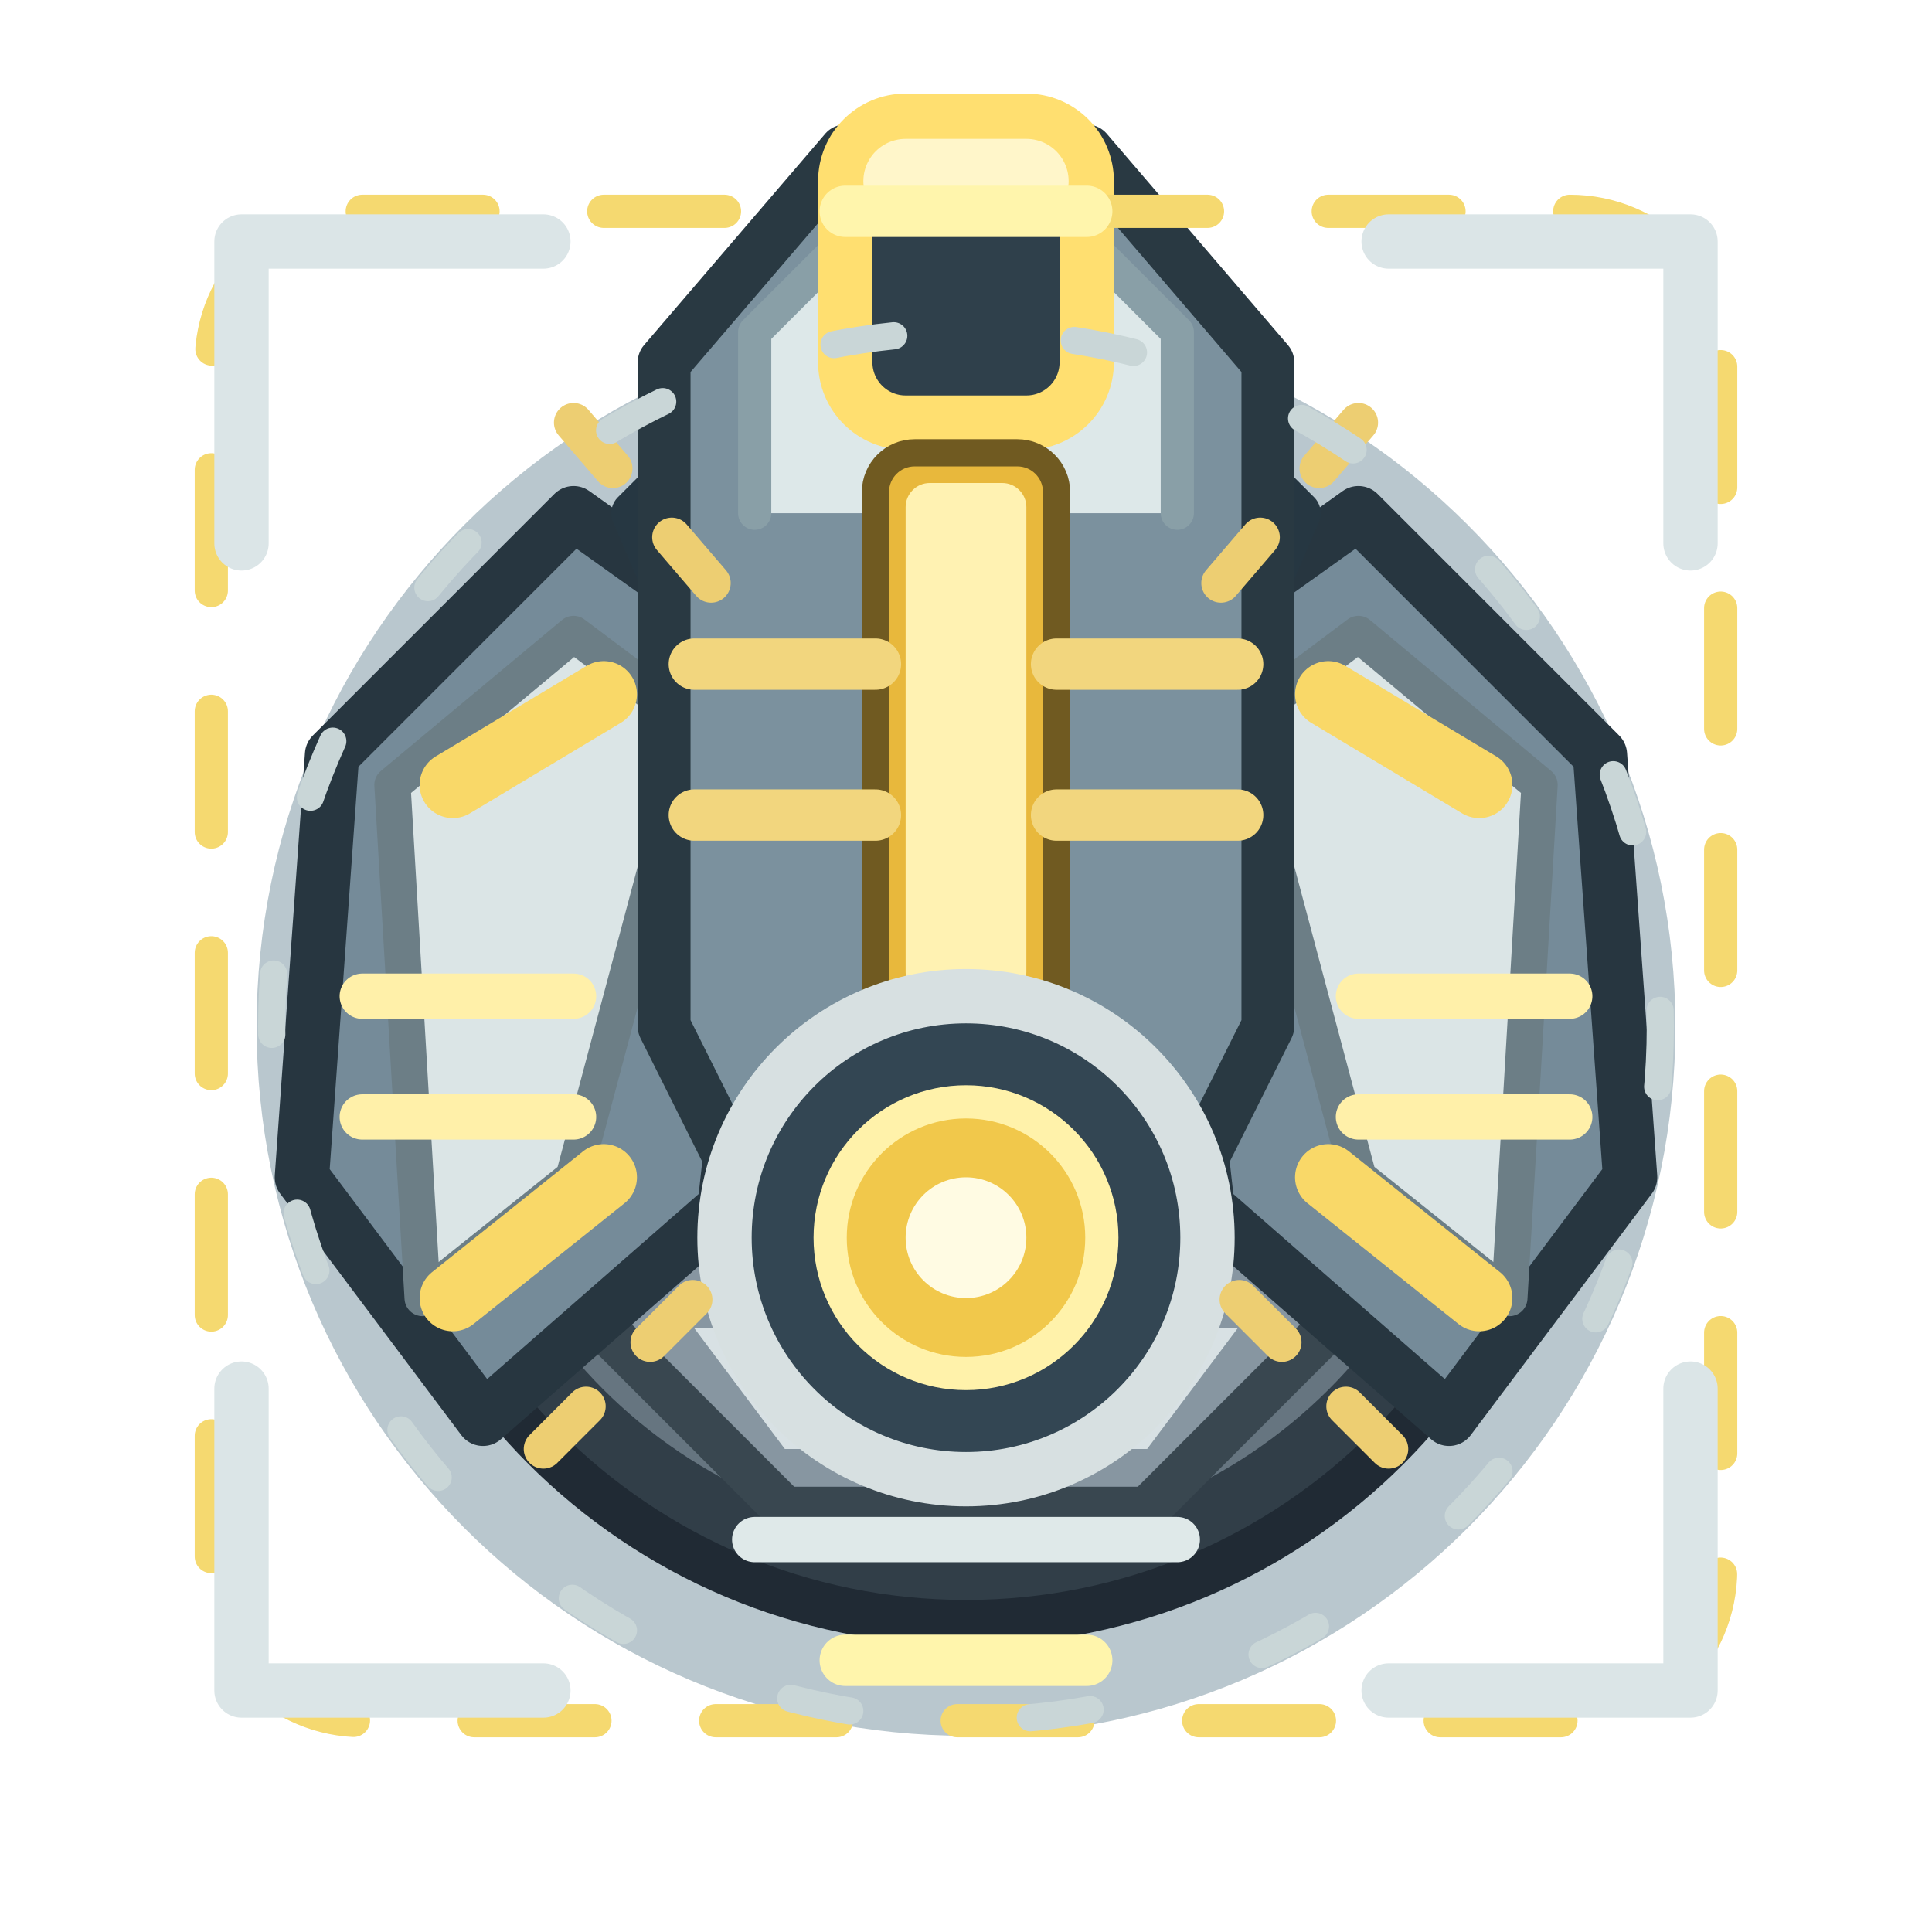
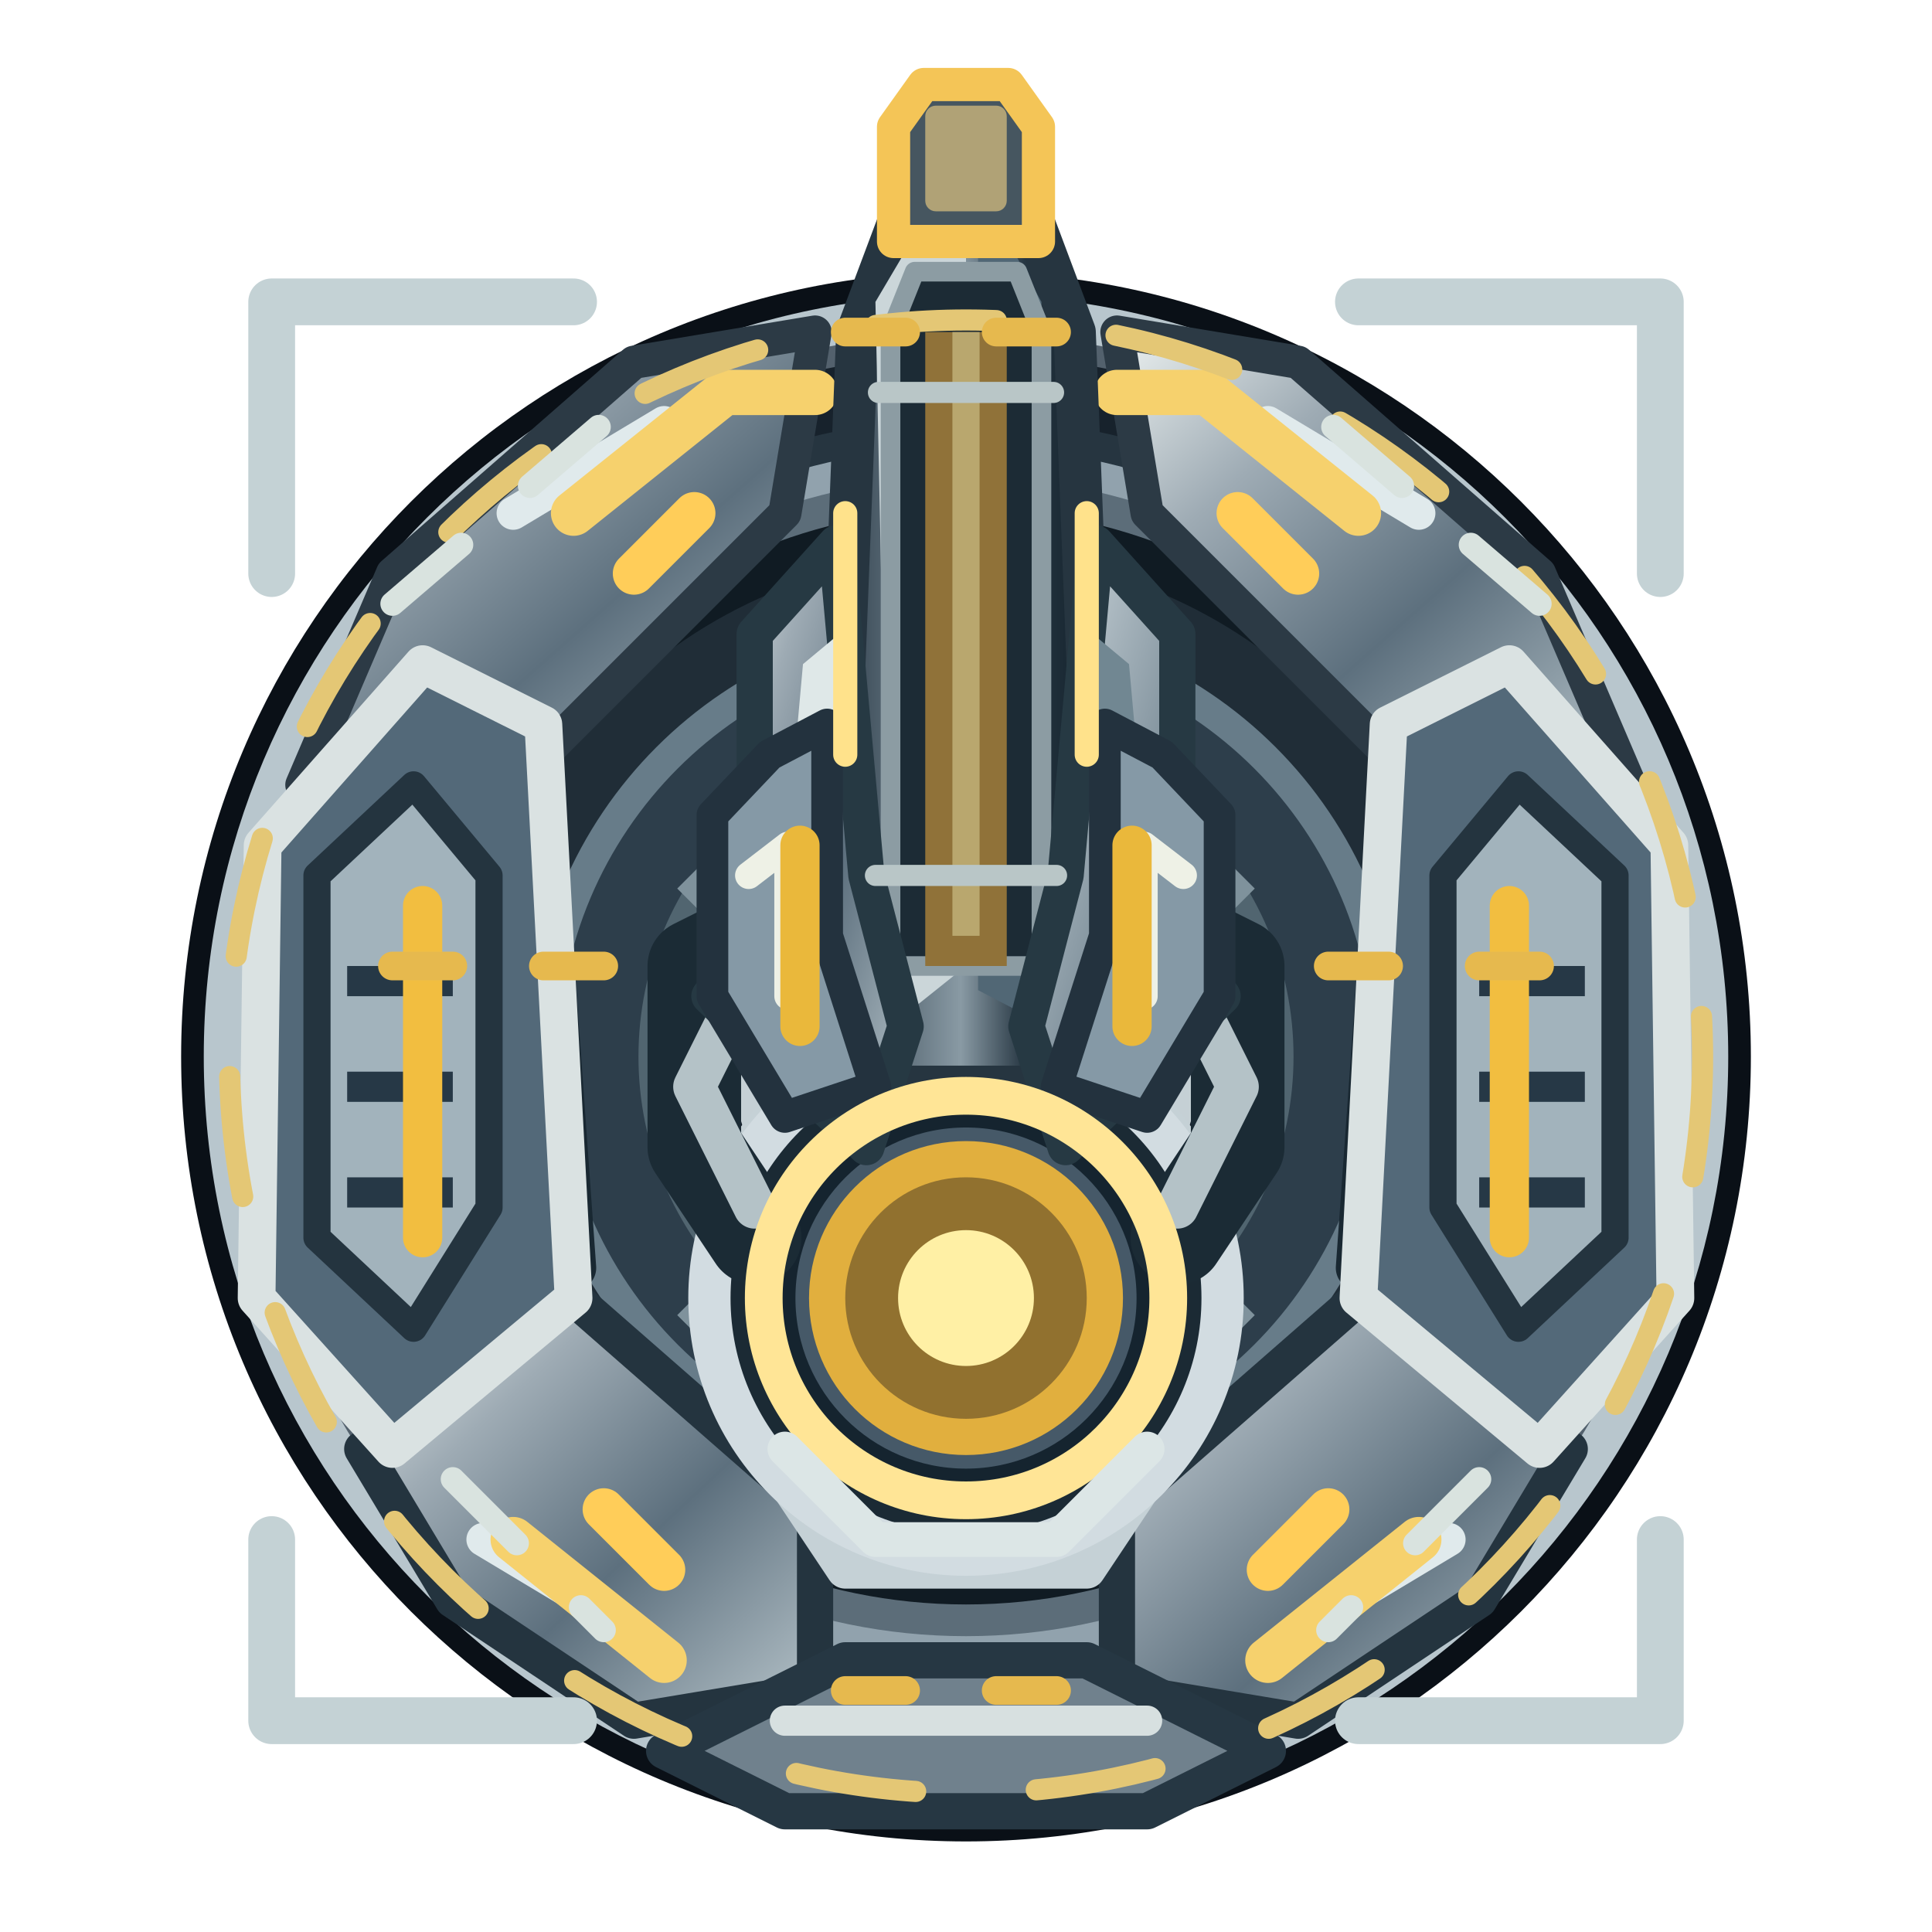
<svg xmlns="http://www.w3.org/2000/svg" width="64" height="64" viewBox="0 0 64 64">
-   <circle cx="32" cy="34" r="22" fill="#202a34" stroke="#b9c7ce" stroke-width="3" />
-   <circle cx="32" cy="34" r="18" fill="#667580" stroke="#313e48" stroke-width="2" />
-   <path d="M14 27l6-6 7 6-3 12-6 6-5-8z M50 27l-6-6-7 6 3 12 6 6 5-8z" fill="#93a1ac" stroke="#3c4954" stroke-width="1.5" />
-   <path d="M15 31l5-5 3 4-2 7-5 3z M49 31l-5-5-3 4 2 7 5 3z" fill="#d2dce0" />
-   <path d="M18 42l8 8h12l8-8-5-5H23z" fill="#8796a1" stroke="#394750" stroke-width="1.5" />
-   <path d="M26 48h12l3-4H23z" fill="#d8e1e4" />
-   <path d="M23 35V12L29 5h6l6 7v23l-9 8z" fill="#c4d0d6" stroke="#35424c" stroke-width="2" stroke-linejoin="round" />
-   <path d="M26 13l5-6v29l-5-4z" fill="#ecf1f2" />
-   <path d="M37 10l2 4v18l-6 4V7z" fill="#788a97" />
-   <path d="M29 13V7h6v6z" fill="#f5d95b" stroke="#6c601f" stroke-width="1" />
-   <path d="M30 4h4l2 5h-8z" fill="#fff1a1" stroke="#d8a928" stroke-width="1" />
-   <rect x="29.5" y="14" width="5" height="17" rx="1" fill="#e1aa22" />
-   <rect x="30.5" y="15" width="3" height="14" rx="0.5" fill="#fff2a3" />
-   <path d="M23 20h4v3h-4z M37 20h4v3h-4z M25 35l7 5 7-5" fill="#f1c843" stroke="#70571e" stroke-width="1" />
-   <circle cx="32" cy="41" r="5" fill="#37444f" stroke="#d2dde1" stroke-width="1.5" />
-   <circle cx="32" cy="41" r="2.7" fill="#f1cd49" />
-   <circle cx="32" cy="41" r="1.2" fill="#fff5bd" />
-   <path d="M13 33h5M46 33h5" stroke="#ffda57" stroke-width="2" stroke-linecap="round" />
+   <defs>
+     <linearGradient id="silver" x1="0" y1="0" x2="1" y2="1">
+       <stop offset="0" stop-color="#edf2f1" />
+       <stop offset=".28" stop-color="#9eabb4" />
+       <stop offset=".6" stop-color="#5d707e" />
+       <stop offset="1" stop-color="#b8c5cb" />
+     </linearGradient>
+     <linearGradient id="edge" x1="0" y1="0" x2="1" y2="1">
+       <stop offset="0" stop-color="#d8e1e5" />
+       <stop offset=".52" stop-color="#82939e" />
+       <stop offset="1" stop-color="#485c69" />
+     </linearGradient>
+     <linearGradient id="darkRail" x1="0" y1="0" x2="1" y2="0">
+       <stop offset="0" stop-color="#2d3d4a" />
+       <stop offset=".48" stop-color="#899aa4" />
+       <stop offset=".72" stop-color="#273743" />
+       <stop offset="1" stop-color="#111f29" />
+     </linearGradient>
+     <linearGradient id="amber" x1="0" y1="0" x2="1" y2="0">
+       <stop offset="0" stop-color="#a45f0b" />
+       <stop offset=".3" stop-color="#ffc34b" />
+       <stop offset=".58" stop-color="#fff0a8" />
+       <stop offset="1" stop-color="#d89316" />
+     </linearGradient>
+     <radialGradient id="reactor">
+       <stop offset="0" stop-color="#fff7cc" />
+       <stop offset=".42" stop-color="#ffe373" />
+       <stop offset=".78" stop-color="#f8ad22" />
+       <stop offset="1" stop-color="#8b500c" />
+     </radialGradient>
+   </defs>
+   <g stroke-linejoin="round">
+     <circle cx="32" cy="35" r="26" fill="#0a1017" />
+     <circle cx="32" cy="35" r="24.6" fill="#53616d" stroke="#b8c6cd" stroke-width="1.3" />
+     <circle cx="32" cy="35" r="22.2" fill="#263540" stroke="#17222c" stroke-width="2.1" />
+     <circle cx="32" cy="35" r="19.7" fill="#5c6d79" stroke="#91a2ad" stroke-width="1" />
+     <circle cx="32" cy="35" r="17.4" fill="#202d37" stroke="#101b23" stroke-width="1.5" />
+     <circle cx="32" cy="35" r="14" fill="#2d3e4b" stroke="#677c89" stroke-width="1" />
+     <circle cx="32" cy="35" r="10.2" fill="#101c26" stroke="#516570" stroke-width="1.3" />
+     <path d="M10 26L13 19L21 12L27 11L26 17L17 26Z" fill="url(#silver)" stroke="#2c3a45" stroke-width="1.1" />
+     <path d="M54 26L51 19L43 12L37 11L38 17L47 26Z" fill="url(#silver)" stroke="#2c3a45" stroke-width="1.1" />
+     <path d="M9 29L13 25L18 28L19 42L14 46L9 42Z" fill="url(#edge)" stroke="#192832" stroke-width="1.5" />
+     <path d="M55 29L51 25L46 28L45 42L50 46L55 42Z" fill="url(#edge)" stroke="#192832" stroke-width="1.5" />
+     <path d="M12 48L19 43L27 50L27 56L21 57L15 53Z" fill="url(#silver)" stroke="#24343f" stroke-width="1.2" />
+     <path d="M52 48L45 43L37 50L37 56L43 57L49 53Z" fill="url(#silver)" stroke="#24343f" stroke-width="1.2" />
+     <path d="M28 55H36L42 58L38 60H26L22 58Z" fill="#70818d" stroke="#263743" stroke-width="1.2" />
+     <path d="M12 29L14 27L17 30V41L14 44L12 41Z M52 29L50 27L47 30V41L50 44L52 41Z" fill="#394a57" />
+     <path d="M17 17L22 14M47 17L42 14M16 51L21 54M48 51L43 54" stroke="#e0eaec" stroke-width="1.1" stroke-linecap="round" />
+     <path d="M17 32V38M47 32V38" stroke="#152630" stroke-width="2.5" />
+     <path d="M16.5 34.8V38.1M47.5 34.8V38.1" stroke="#f4bf34" stroke-width="1.9" stroke-linecap="round" />
+     <path d="M21 19L23 17M43 19L41 17M20 50L22 52M44 50L42 52" stroke="#ffcd59" stroke-width="1.4" stroke-linecap="round" />
+     <path d="M28 13H36M26 57H38" stroke="#d7e0e0" stroke-width="1" stroke-linecap="round" />
+     <path d="M23 30L25 28M41 30L39 28M23 43L25 45M41 43L39 45" stroke="#7f929c" stroke-width="1.6" />
+     <circle cx="32" cy="35" r="7.2" fill="#293946" stroke="#c5d0d5" stroke-width="1.1" />
+     <circle cx="32" cy="35" r="4.5" fill="#182731" stroke="#8197a2" stroke-width="1" />
+   </g>
+   <g stroke-linejoin="round">
+     <path d="M8.7 28L14 22L18 24L19 43L13 48L8.5 43Z M55.3 28L50 22L46 24L45 43L51 48L55.5 43Z" fill="#536979" stroke="#dae2e2" stroke-width="1.25" />
+     <path d="M10.5 29L13.7 26L16.2 29V40L13.7 44L10.5 41Z M53.5 29L50.3 26L47.8 29V40L50.3 44L53.5 41Z" fill="#a2b3bc" stroke="#24343f" stroke-width=".9" />
+     <path d="M11.5 32.5H15M11.5 36H15M11.5 39.5H15M49 32.5H52.5M49 36H52.5M49 39.5H52.5" stroke="#263846" stroke-width="1" />
+     <path d="M14 30V41M50 30V41" stroke="#f2be40" stroke-width="1.3" stroke-linecap="round" />
+     <path d="M19 17L24 13H27M45 17L40 13H37M17 51L22 55M47 51L42 55" fill="none" stroke="#f6d16d" stroke-width="1.5" stroke-linecap="round" />
+   </g>
  <g stroke-linejoin="round" stroke-linecap="round">
-     <path d="M11 25L19 17L26 22L24 40L16 47L10 39z M53 25L45 17L38 22L40 40L48 47L54 39z" fill="#758b99" stroke="#273640" stroke-width="1.8" />
-     <path d="M13 26l6-5 4 3-4 15-5 4z M51 26l-6-5-4 3 4 15 5 4z" fill="#dbe5e6" stroke="#6c7e86" stroke-width="1.2" />
-     <path d="M15 26l5-3M49 26l-5-3M15 43l5-4M49 43l-5-4" stroke="#f9d868" stroke-width="2.2" />
-     <path d="M12 33h7M45 33h7M12 37h7M45 37h7" stroke="#fff0a9" stroke-width="1.5" />
-     <path d="M21 17l7-7h8l7 7-3 7H24z" fill="#627984" stroke="#263742" stroke-width="1.5" />
-     <path d="M23 15l7-5h4l7 5" fill="none" stroke="#eed577" stroke-width="1.8" />
-     <path d="M22 34V12L28 5H36L42 12V34L39 40H25z" fill="#7b919e" stroke="#293942" stroke-width="1.75" />
-     <path d="M25 17V11l5-5h4l5 5v6" fill="#dde8e9" stroke="#899fa7" stroke-width="1.1" />
-     <rect x="28" y="4" width="8" height="10" rx="2" fill="#2f404b" stroke="#ffdf70" stroke-width="1.8" />
-     <path d="M30 6h4" stroke="#fff6ca" stroke-width="2.8" />
-     <rect x="29" y="15" width="6" height="19" rx="1.3" fill="#e8b83c" stroke="#705a21" stroke-width=".9" />
-     <rect x="30" y="16" width="4" height="17" rx=".8" fill="#fff2b2" />
-     <path d="M23 22h6M35 22h6M23 27h6M35 27h6" stroke="#f2d67e" stroke-width="1.7" />
-     <circle cx="32" cy="41" r="8" fill="#334653" stroke="#d7e0e1" stroke-width="1.8" />
-     <circle cx="32" cy="41" r="4.5" fill="#f1c84b" stroke="#fff2aa" stroke-width="1.1" />
-     <circle cx="32" cy="41" r="2" fill="#fffbe3" />
-     <path d="M25 51h14" stroke="#dfe9e9" stroke-width="1.5" />
+     <path d="M24 39L28 34H36L40 39V46L36 52H28L24 46Z" fill="#304451" stroke="#c5d1d6" stroke-width="1.25" />
+     <path d="M26 40L30 36H34L38 40V47L35 50H29L26 47Z" fill="#647780" stroke="#1b2b35" stroke-width="1" />
+     <circle cx="32" cy="43" r="8.5" fill="#1b2a34" stroke="#d2dce1" stroke-width="1.4" />
+     <circle cx="32" cy="43" r="6.2" fill="#465968" stroke="#15242f" stroke-width="1.1" />
+     <circle cx="32" cy="43" r="4.6" fill="#91712f" stroke="#e1af3e" stroke-width="1.2" />
+     <circle cx="32" cy="43" r="2.25" fill="#fff0a5" />
+     <path d="M25 41L23 38L23 32L27 30L30 35M39 41L41 38L41 32L37 30L34 35" fill="none" stroke="#1b2b35" stroke-width="3.1" />
+     <path d="M25 40L23 36L25 32M39 40L41 36L39 32" fill="none" stroke="#b4c2c7" stroke-width="1.4" />
+     <path d="M27.6 31.5L28.4 11L29.9 7H34.1L35.6 11L36.4 31.5L34.5 36H29.5Z" fill="url(#darkRail)" stroke="#263540" stroke-width="1.4" />
+     <path d="M29 10L30.3 7.8H32V32L29.5 34Z" fill="#cbd6d9" />
+     <path d="M34.5 10L33.4 8H32.4V32.8L34.7 34Z" fill="#516775" />
+     <path d="M29.5 11L30.3 9H33.7L34.5 11V32H29.5Z" fill="#1c2b35" stroke="#8c9ca3" stroke-width=".65" />
+     <path d="M30.65 11H33.35V32H30.65Z" fill="#907239" />
+     <path d="M31.55 11H32.45V31H31.55Z" fill="#b9a76e" />
+     <path d="M27.7 18L25 21V31L23.5 33L28.7 38L30 34L28.7 29Z" fill="url(#silver)" stroke="#263943" stroke-width="1.2" />
+     <path d="M36.3 18L39 21V31L40.5 33L35.3 38L34 34L35.3 29Z" fill="url(#edge)" stroke="#263943" stroke-width="1.2" />
+     <path d="M26.6 22L27.8 21V30L25.7 32Z" fill="#dfe8e8" />
+     <path d="M37.4 22L36.2 21V30L38.3 32Z" fill="#718792" />
+     <path d="M26.6 33L28.3 35M37.4 33L35.7 35" stroke="#f6c34b" stroke-width="1.6" stroke-linecap="round" />
+     <path d="M29.6 8V4.2L30.6 2.8H33.4L34.4 4.2V8Z" fill="#465660" stroke="#f4c557" stroke-width="1.1" />
+     <rect x="30.65" y="3.5" width="2.7" height="3.5" rx=".35" fill="#b0a276" />
+     <path d="M29.1 13H34.9M29 29H35" stroke="#b9c6c7" stroke-width=".7" />
  </g>
-   <g fill="none" stroke-linecap="round" stroke-linejoin="round">
-     <rect x="7" y="7" width="50" height="50" rx="5" stroke="#f5d970" stroke-width="1.1" stroke-dasharray="4 4" />
-     <path d="M8 18V8h10 M46 8h10v10 M8 46v10h10 M46 56h10V46" stroke="#dbe5e7" stroke-width="1.8" />
-     <path d="M19 14l6 7 M45 14l-6 7M18 48l6-6M46 48l-6-6" stroke="#edce72" stroke-width="1.3" stroke-dasharray="2 3" />
-     <circle cx="32" cy="34" r="23" stroke="#c9d6d7" stroke-width=".9" stroke-dasharray="2 6" />
-     <path d="M28 7h8 M28 55h8" stroke="#fff5ac" stroke-width="1.7" />
+   <g stroke-linejoin="round" stroke-linecap="round">
+     <path d="M25.5 25L23.6 27V33L26 37L29 36L27.4 31V24Z M38.5 25L40.4 27V33L38 37L35 36L36.6 31V24Z" fill="#8599a6" stroke="#23323e" stroke-width="1.05" />
+     <path d="M24.8 29L26.1 28V33M39.2 29L37.9 28V33" fill="none" stroke="#eef1e6" stroke-width=".9" />
+     <path d="M26.5 28V34M37.5 28V34" stroke="#eab83b" stroke-width="1.3" stroke-linecap="round" />
+     <path d="M28 17V25M36 17V25" stroke="#ffe28b" stroke-width=".8" />
+     <circle cx="32" cy="43" r="6.7" fill="none" stroke="#ffe596" stroke-width="1.25" />
+     <path d="M26 48L29 51H35L38 48" fill="none" stroke="#dce6e6" stroke-width="1.15" />
+   </g>
+   <g fill="none" stroke-linejoin="round" stroke-linecap="round">
+     <path d="M9 19V10H19M45 10H55V19M9 51V57H19M45 57H55V51" stroke="#c4d2d5" stroke-width="1.55" />
+     <circle cx="32" cy="35" r="24.4" stroke="#e4c775" stroke-width=".7" stroke-dasharray="4 4" />
+     <path d="M13 32H20M44 32H51M28 11H36M28 56H36" stroke="#e6b94e" stroke-width=".95" stroke-dasharray="2 3" />
+     <path d="M13 20L20 14M51 20L44 14M15 49L20 54M49 49L44 54" stroke="#d9e3df" stroke-width=".8" stroke-dasharray="3 3" />
  </g>
</svg>
